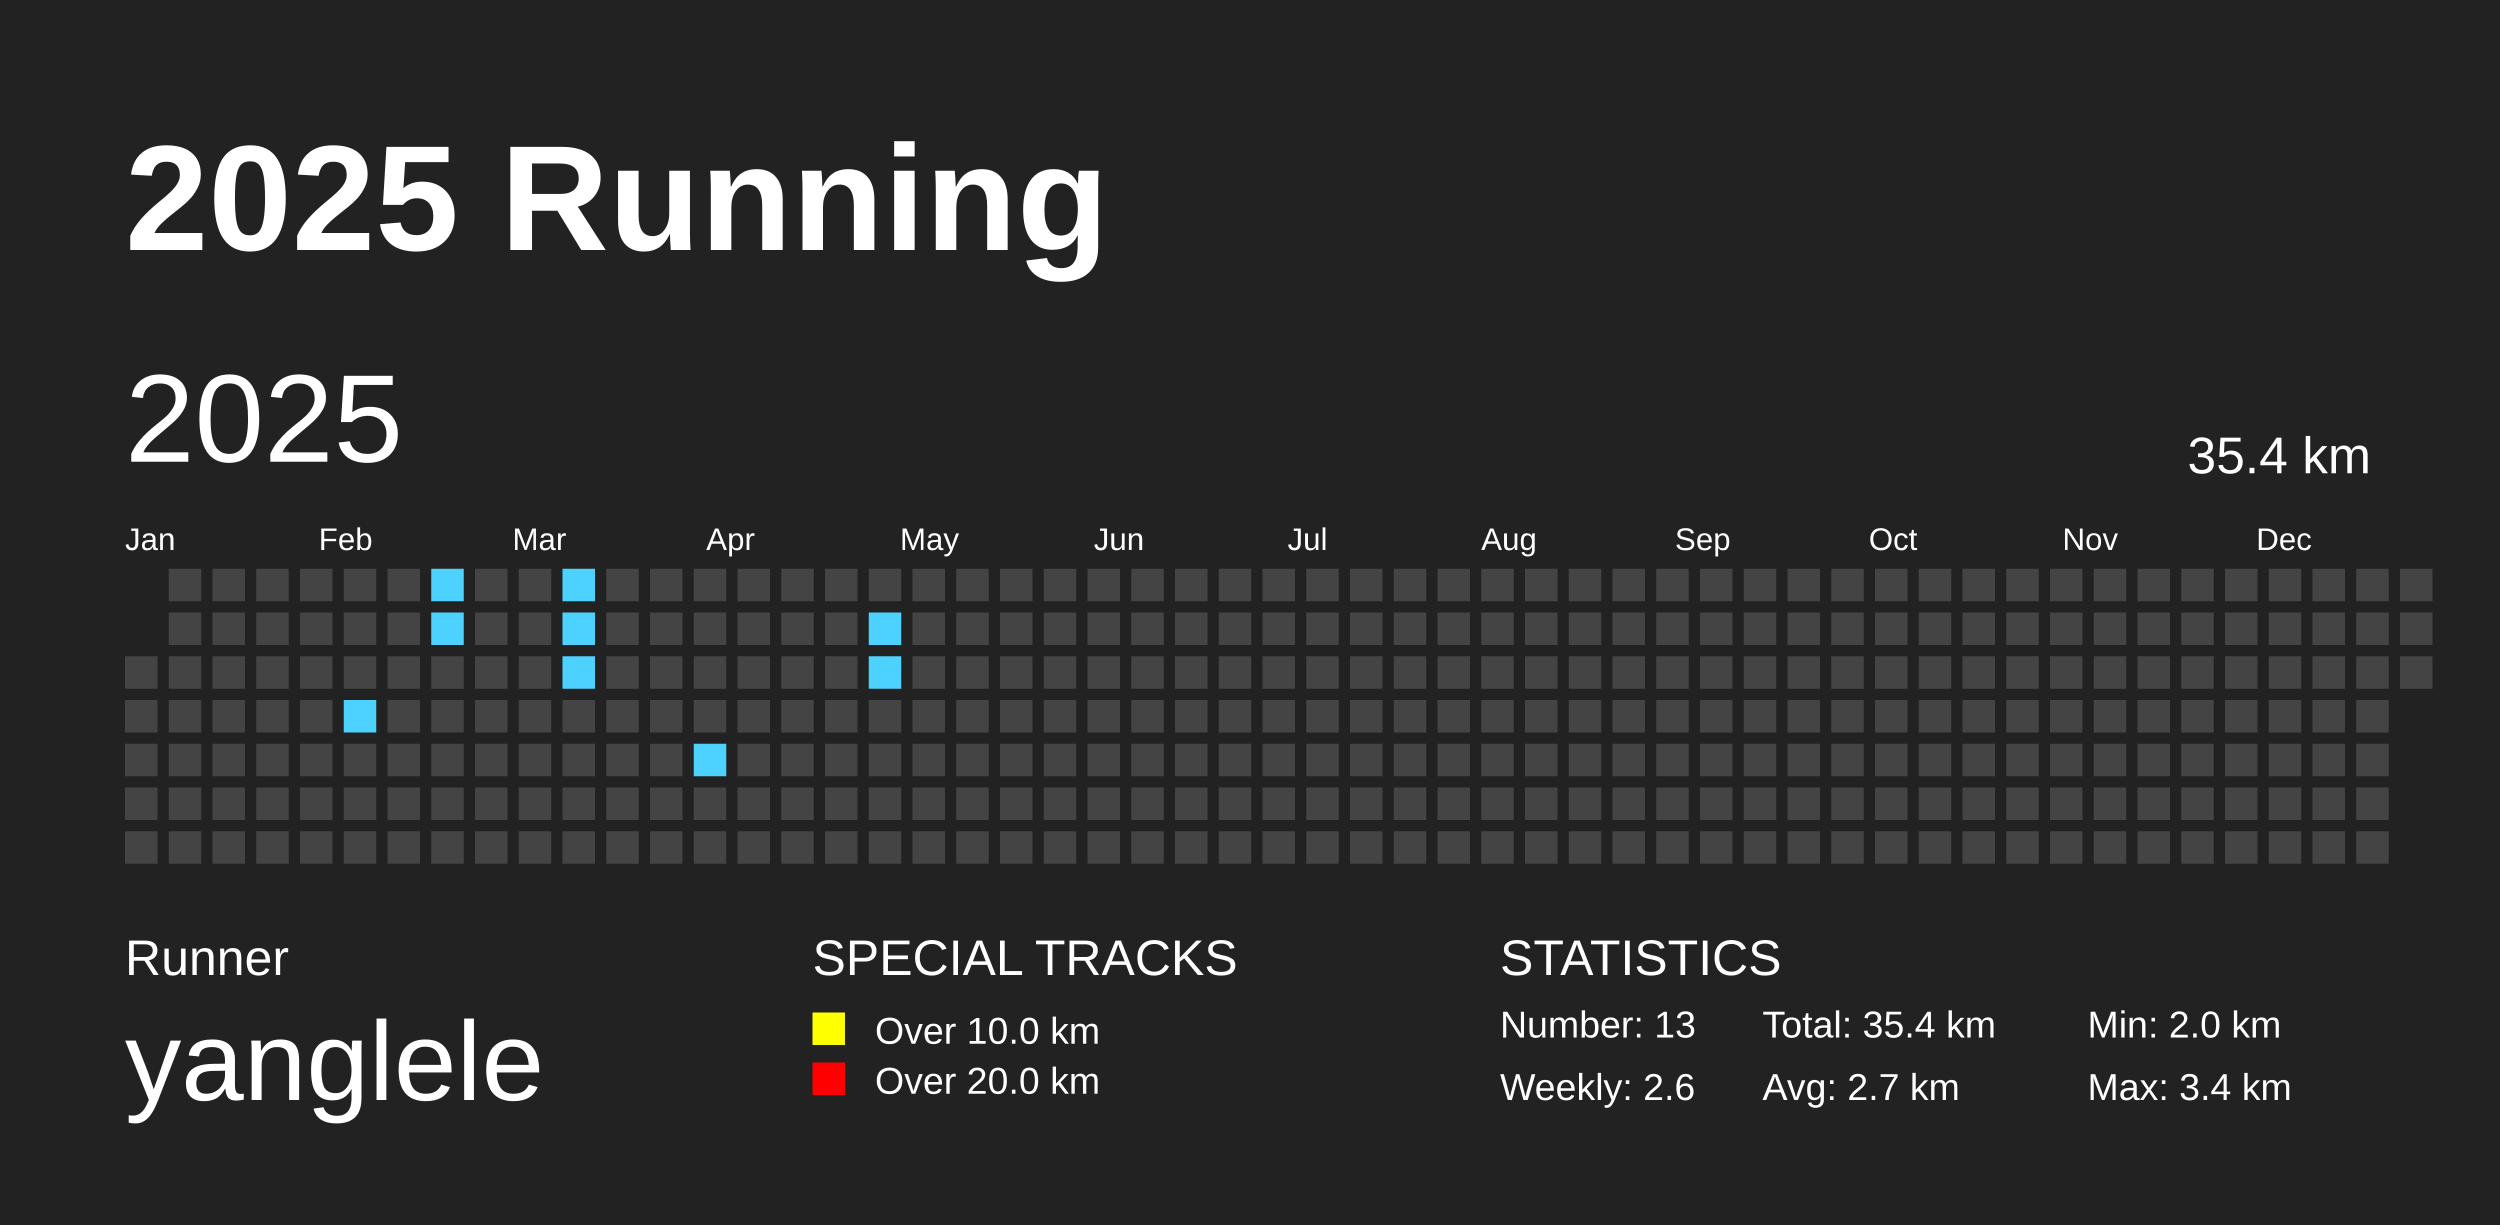
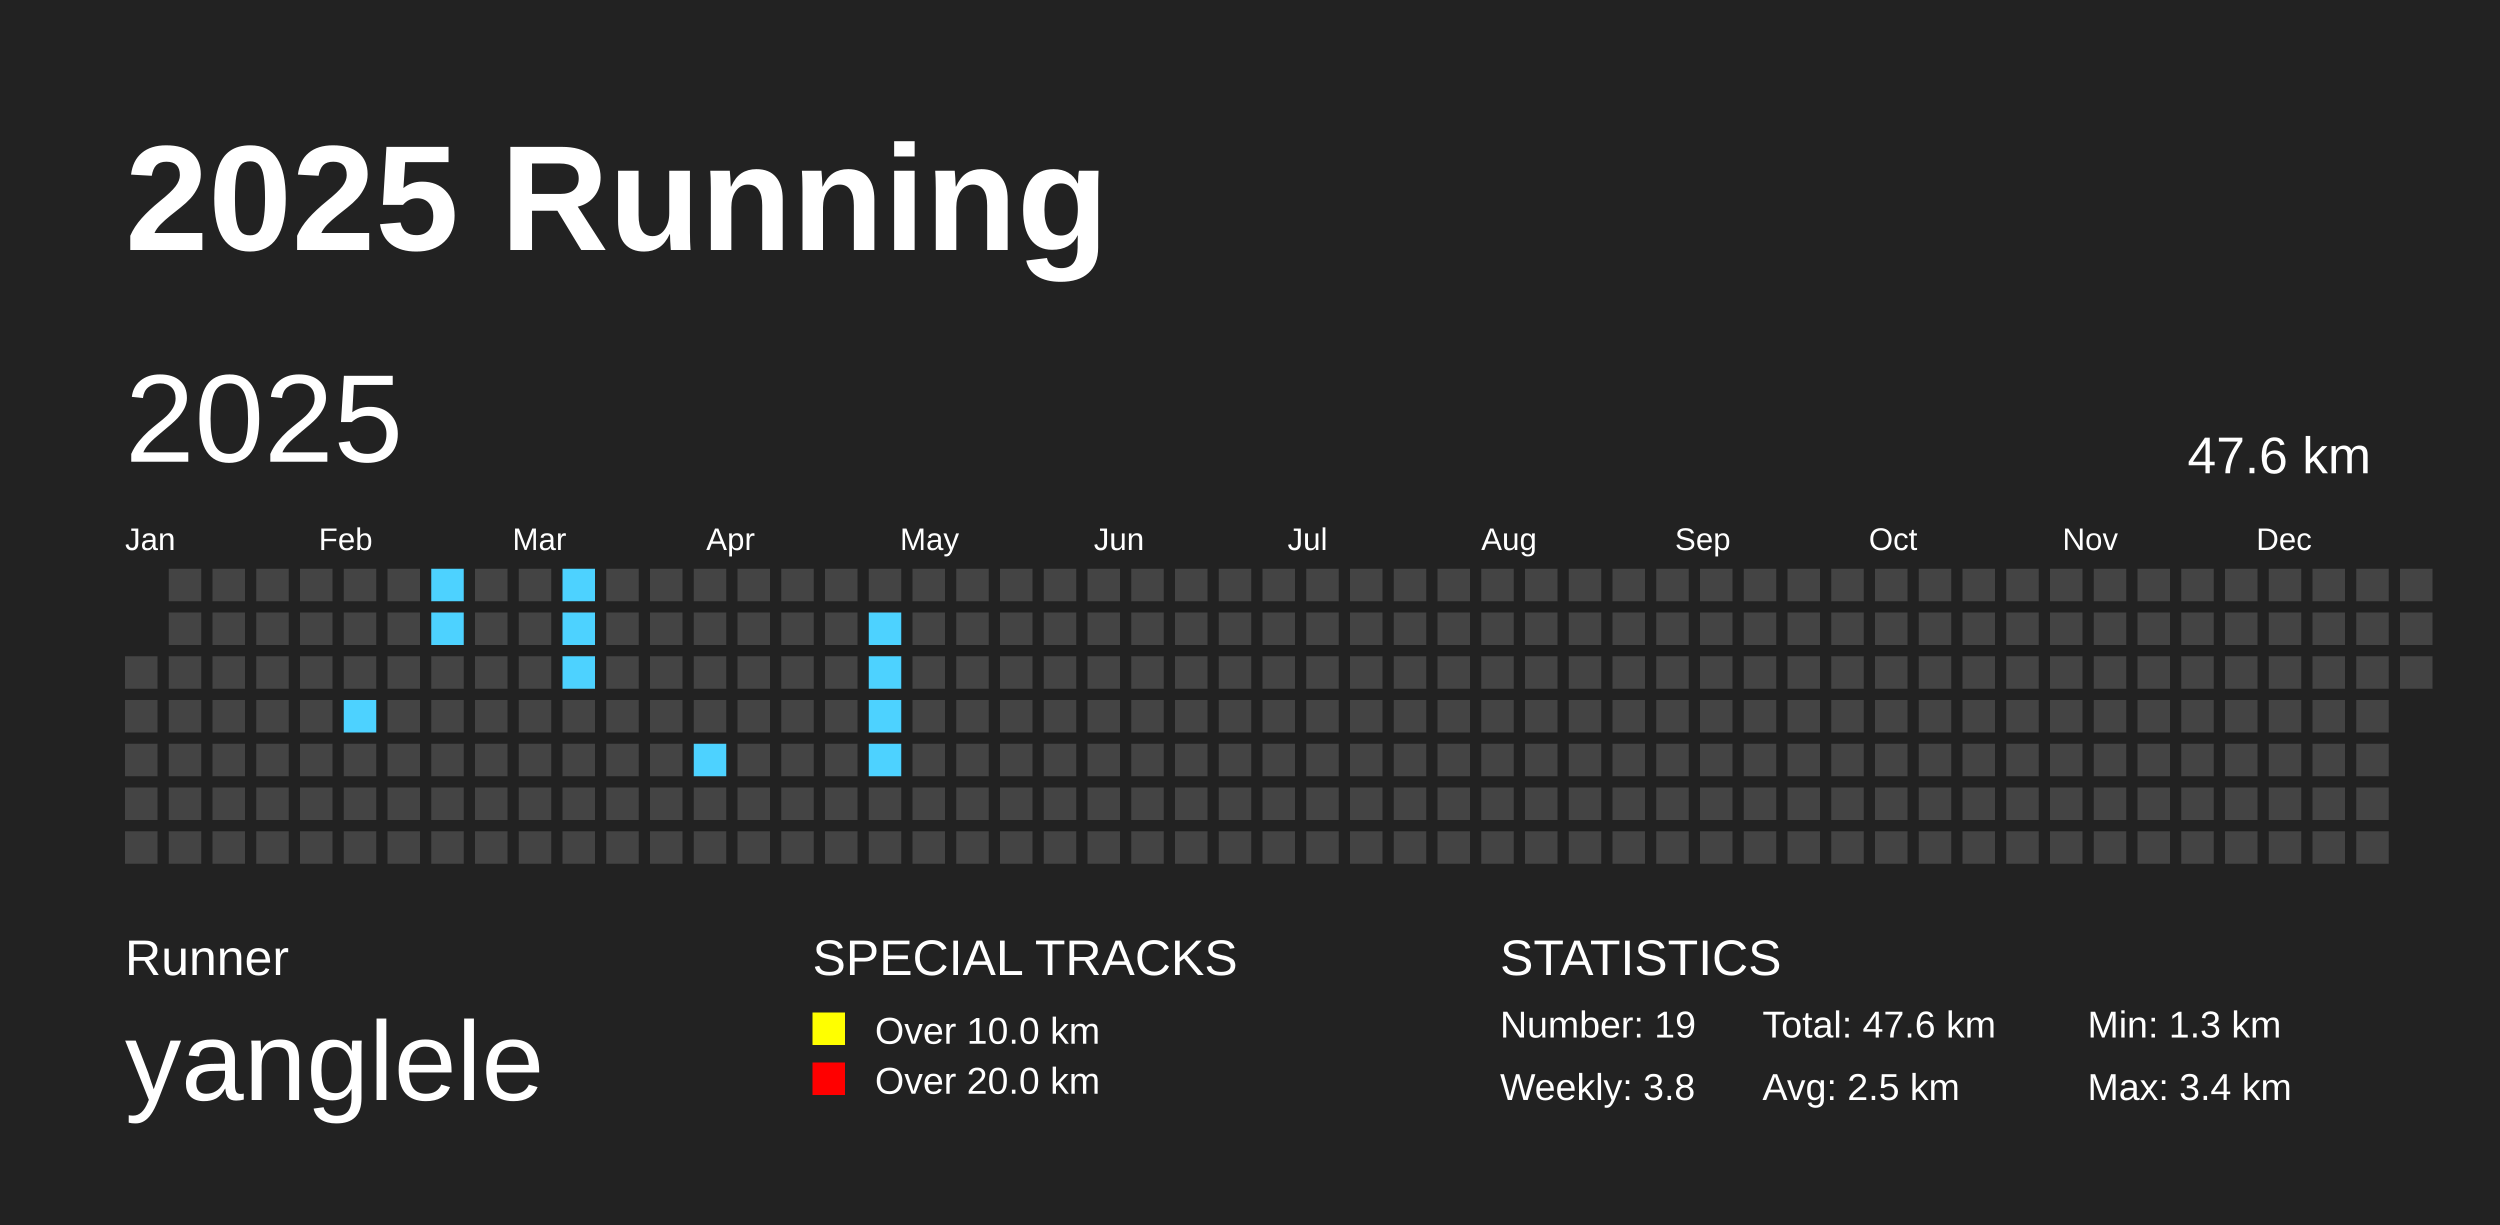
<svg xmlns="http://www.w3.org/2000/svg" baseProfile="full" height="98mm" version="1.1" viewBox="0,0,200,98" width="200mm">
  <defs />
  <rect fill="#222222" height="98" width="200" x="0" y="0" />
  <text fill="#FFFFFF" style="font-size:12px; font-family:Arial; font-weight:bold;" x="10" y="20">2025 Running</text>
  <text fill="#FFFFFF" style="font-size:4px; font-family:Arial" x="10" y="78">Runner</text>
  <text fill="#FFFFFF" style="font-size:9px; font-family:Arial" x="10" y="88">yanglele</text>
  <text fill="#FFFFFF" style="font-size:4px; font-family:Arial" x="65" y="78">SPECIAL TRACKS</text>
  <rect fill="yellow" height="2.6" width="2.6" x="65" y="81" />
  <text fill="#FFFFFF" style="font-size:3px; font-family:Arial" x="70" y="83.5">Over 10.0 km</text>
  <rect fill="red" height="2.6" width="2.6" x="65" y="85" />
  <text fill="#FFFFFF" style="font-size:3px; font-family:Arial" x="70" y="87.5">Over 20.0 km</text>
  <text fill="#FFFFFF" style="font-size:4px; font-family:Arial" x="120" y="78">STATISTICS</text>
-   <text fill="#FFFFFF" style="font-size:3px; font-family:Arial" x="120" y="83">Number: 13</text>
-   <text fill="#FFFFFF" style="font-size:3px; font-family:Arial" x="120" y="88">Weekly: 2.6</text>
-   <text fill="#FFFFFF" style="font-size:3px; font-family:Arial" x="141" y="83">Total: 35.4 km</text>
-   <text fill="#FFFFFF" style="font-size:3px; font-family:Arial" x="141" y="88">Avg: 2.7 km</text>
-   <text fill="#FFFFFF" style="font-size:3px; font-family:Arial" x="167" y="83">Min: 2.0 km</text>
+   <text fill="#FFFFFF" style="font-size:3px; font-family:Arial" x="120" y="83">Number: 19</text>
+   <text fill="#FFFFFF" style="font-size:3px; font-family:Arial" x="120" y="88">Weekly: 3.8</text>
+   <text fill="#FFFFFF" style="font-size:3px; font-family:Arial" x="141" y="83">Total: 47.6 km</text>
+   <text fill="#FFFFFF" style="font-size:3px; font-family:Arial" x="141" y="88">Avg: 2.5 km</text>
+   <text fill="#FFFFFF" style="font-size:3px; font-family:Arial" x="167" y="83">Min: 1.3 km</text>
  <text fill="#FFFFFF" style="font-size:3px; font-family:Arial" x="167" y="88">Max: 3.4 km</text>
  <text dominant-baseline="hanging" fill="#FFFFFF" style="font-size:10.0px; font-family:Arial;" x="10" y="30">2025</text>
-   <text dominant-baseline="hanging" fill="#FFFFFF" style="font-size:4.125px; font-family:Arial;" x="175" y="35">35.4 km</text>
+   <text dominant-baseline="hanging" fill="#FFFFFF" style="font-size:4.125px; font-family:Arial;" x="175" y="35">47.6 km</text>
  <text fill="#FFFFFF" style="font-size:2.5px; font-family:Arial" x="10.0" y="44">Jan</text>
  <text fill="#FFFFFF" style="font-size:2.5px; font-family:Arial" x="25.5" y="44">Feb</text>
  <text fill="#FFFFFF" style="font-size:2.5px; font-family:Arial" x="41.0" y="44">Mar</text>
  <text fill="#FFFFFF" style="font-size:2.5px; font-family:Arial" x="56.5" y="44">Apr</text>
  <text fill="#FFFFFF" style="font-size:2.5px; font-family:Arial" x="72.0" y="44">May</text>
  <text fill="#FFFFFF" style="font-size:2.5px; font-family:Arial" x="87.5" y="44">Jun</text>
  <text fill="#FFFFFF" style="font-size:2.5px; font-family:Arial" x="103.0" y="44">Jul</text>
  <text fill="#FFFFFF" style="font-size:2.5px; font-family:Arial" x="118.5" y="44">Aug</text>
  <text fill="#FFFFFF" style="font-size:2.5px; font-family:Arial" x="134.0" y="44">Sep</text>
  <text fill="#FFFFFF" style="font-size:2.5px; font-family:Arial" x="149.5" y="44">Oct</text>
  <text fill="#FFFFFF" style="font-size:2.5px; font-family:Arial" x="165.0" y="44">Nov</text>
  <text fill="#FFFFFF" style="font-size:2.5px; font-family:Arial" x="180.5" y="44">Dec</text>
  <rect fill="#444444" height="2.6" width="2.6" x="10.0" y="52.5" />
  <rect fill="#444444" height="2.6" width="2.6" x="10.0" y="56.0" />
  <rect fill="#444444" height="2.6" width="2.6" x="10.0" y="59.5" />
  <rect fill="#444444" height="2.6" width="2.6" x="10.0" y="63.0" />
  <rect fill="#444444" height="2.6" width="2.6" x="10.0" y="66.5" />
  <rect fill="#444444" height="2.6" width="2.6" x="13.5" y="45.5" />
  <rect fill="#444444" height="2.6" width="2.6" x="13.5" y="49.0" />
  <rect fill="#444444" height="2.6" width="2.6" x="13.5" y="52.5" />
  <rect fill="#444444" height="2.6" width="2.6" x="13.5" y="56.0" />
  <rect fill="#444444" height="2.6" width="2.6" x="13.5" y="59.5" />
  <rect fill="#444444" height="2.6" width="2.6" x="13.5" y="63.0" />
  <rect fill="#444444" height="2.6" width="2.6" x="13.5" y="66.5" />
  <rect fill="#444444" height="2.6" width="2.6" x="17.0" y="45.5" />
  <rect fill="#444444" height="2.6" width="2.6" x="17.0" y="49.0" />
  <rect fill="#444444" height="2.6" width="2.6" x="17.0" y="52.5" />
  <rect fill="#444444" height="2.6" width="2.6" x="17.0" y="56.0" />
  <rect fill="#444444" height="2.6" width="2.6" x="17.0" y="59.5" />
  <rect fill="#444444" height="2.6" width="2.6" x="17.0" y="63.0" />
  <rect fill="#444444" height="2.6" width="2.6" x="17.0" y="66.5" />
  <rect fill="#444444" height="2.6" width="2.6" x="20.5" y="45.5" />
  <rect fill="#444444" height="2.6" width="2.6" x="20.5" y="49.0" />
  <rect fill="#444444" height="2.6" width="2.6" x="20.5" y="52.5" />
  <rect fill="#444444" height="2.6" width="2.6" x="20.5" y="56.0" />
  <rect fill="#444444" height="2.6" width="2.6" x="20.5" y="59.5" />
  <rect fill="#444444" height="2.6" width="2.6" x="20.5" y="63.0" />
  <rect fill="#444444" height="2.6" width="2.6" x="20.5" y="66.5" />
  <rect fill="#444444" height="2.6" width="2.6" x="24.0" y="45.5" />
  <rect fill="#444444" height="2.6" width="2.6" x="24.0" y="49.0" />
  <rect fill="#444444" height="2.6" width="2.6" x="24.0" y="52.5" />
  <rect fill="#444444" height="2.6" width="2.6" x="24.0" y="56.0" />
  <rect fill="#444444" height="2.6" width="2.6" x="24.0" y="59.5" />
  <rect fill="#444444" height="2.6" width="2.6" x="24.0" y="63.0" />
  <rect fill="#444444" height="2.6" width="2.6" x="24.0" y="66.5" />
  <rect fill="#444444" height="2.6" width="2.6" x="27.5" y="45.5" />
  <rect fill="#444444" height="2.6" width="2.6" x="27.5" y="49.0" />
  <rect fill="#444444" height="2.6" width="2.6" x="27.5" y="52.5" />
  <rect fill="#4DD2FF" height="2.6" width="2.6" x="27.5" y="56.0" />
  <rect fill="#444444" height="2.6" width="2.6" x="27.5" y="59.5" />
  <rect fill="#444444" height="2.6" width="2.6" x="27.5" y="63.0" />
  <rect fill="#444444" height="2.6" width="2.6" x="27.5" y="66.5" />
  <rect fill="#444444" height="2.6" width="2.6" x="31.0" y="45.5" />
  <rect fill="#444444" height="2.6" width="2.6" x="31.0" y="49.0" />
  <rect fill="#444444" height="2.6" width="2.6" x="31.0" y="52.5" />
  <rect fill="#444444" height="2.6" width="2.6" x="31.0" y="56.0" />
  <rect fill="#444444" height="2.6" width="2.6" x="31.0" y="59.5" />
  <rect fill="#444444" height="2.6" width="2.6" x="31.0" y="63.0" />
  <rect fill="#444444" height="2.6" width="2.6" x="31.0" y="66.5" />
  <rect fill="#4DD2FF" height="2.6" width="2.6" x="34.5" y="45.5" />
  <rect fill="#4DD2FF" height="2.6" width="2.6" x="34.5" y="49.0" />
  <rect fill="#444444" height="2.6" width="2.6" x="34.5" y="52.5" />
  <rect fill="#444444" height="2.6" width="2.6" x="34.5" y="56.0" />
  <rect fill="#444444" height="2.6" width="2.6" x="34.5" y="59.5" />
  <rect fill="#444444" height="2.6" width="2.6" x="34.5" y="63.0" />
  <rect fill="#444444" height="2.6" width="2.6" x="34.5" y="66.5" />
  <rect fill="#444444" height="2.6" width="2.6" x="38.0" y="45.5" />
  <rect fill="#444444" height="2.6" width="2.6" x="38.0" y="49.0" />
  <rect fill="#444444" height="2.6" width="2.6" x="38.0" y="52.5" />
  <rect fill="#444444" height="2.6" width="2.6" x="38.0" y="56.0" />
  <rect fill="#444444" height="2.6" width="2.6" x="38.0" y="59.5" />
  <rect fill="#444444" height="2.6" width="2.6" x="38.0" y="63.0" />
  <rect fill="#444444" height="2.6" width="2.6" x="38.0" y="66.5" />
  <rect fill="#444444" height="2.6" width="2.6" x="41.5" y="45.5" />
  <rect fill="#444444" height="2.6" width="2.6" x="41.5" y="49.0" />
  <rect fill="#444444" height="2.6" width="2.6" x="41.5" y="52.5" />
  <rect fill="#444444" height="2.6" width="2.6" x="41.5" y="56.0" />
  <rect fill="#444444" height="2.6" width="2.6" x="41.5" y="59.5" />
  <rect fill="#444444" height="2.6" width="2.6" x="41.5" y="63.0" />
  <rect fill="#444444" height="2.6" width="2.6" x="41.5" y="66.5" />
  <rect fill="#4DD2FF" height="2.6" width="2.6" x="45.0" y="45.5" />
  <rect fill="#4DD2FF" height="2.6" width="2.6" x="45.0" y="49.0" />
  <rect fill="#4DD2FF" height="2.6" width="2.6" x="45.0" y="52.5" />
  <rect fill="#444444" height="2.6" width="2.6" x="45.0" y="56.0" />
  <rect fill="#444444" height="2.6" width="2.6" x="45.0" y="59.5" />
  <rect fill="#444444" height="2.6" width="2.6" x="45.0" y="63.0" />
  <rect fill="#444444" height="2.6" width="2.6" x="45.0" y="66.5" />
  <rect fill="#444444" height="2.6" width="2.6" x="48.5" y="45.5" />
  <rect fill="#444444" height="2.6" width="2.6" x="48.5" y="49.0" />
  <rect fill="#444444" height="2.6" width="2.6" x="48.5" y="52.5" />
  <rect fill="#444444" height="2.6" width="2.6" x="48.5" y="56.0" />
  <rect fill="#444444" height="2.6" width="2.6" x="48.5" y="59.5" />
  <rect fill="#444444" height="2.6" width="2.6" x="48.5" y="63.0" />
  <rect fill="#444444" height="2.6" width="2.6" x="48.5" y="66.5" />
  <rect fill="#444444" height="2.6" width="2.6" x="52.0" y="45.5" />
  <rect fill="#444444" height="2.6" width="2.6" x="52.0" y="49.0" />
  <rect fill="#444444" height="2.6" width="2.6" x="52.0" y="52.5" />
  <rect fill="#444444" height="2.6" width="2.6" x="52.0" y="56.0" />
  <rect fill="#444444" height="2.6" width="2.6" x="52.0" y="59.5" />
  <rect fill="#444444" height="2.6" width="2.6" x="52.0" y="63.0" />
  <rect fill="#444444" height="2.6" width="2.6" x="52.0" y="66.5" />
  <rect fill="#444444" height="2.6" width="2.6" x="55.5" y="45.5" />
  <rect fill="#444444" height="2.6" width="2.6" x="55.5" y="49.0" />
  <rect fill="#444444" height="2.6" width="2.6" x="55.5" y="52.5" />
  <rect fill="#444444" height="2.6" width="2.6" x="55.5" y="56.0" />
  <rect fill="#4DD2FF" height="2.6" width="2.6" x="55.5" y="59.5" />
  <rect fill="#444444" height="2.6" width="2.6" x="55.5" y="63.0" />
  <rect fill="#444444" height="2.6" width="2.6" x="55.5" y="66.5" />
  <rect fill="#444444" height="2.6" width="2.6" x="59.0" y="45.5" />
  <rect fill="#444444" height="2.6" width="2.6" x="59.0" y="49.0" />
  <rect fill="#444444" height="2.6" width="2.6" x="59.0" y="52.5" />
  <rect fill="#444444" height="2.6" width="2.6" x="59.0" y="56.0" />
  <rect fill="#444444" height="2.6" width="2.6" x="59.0" y="59.5" />
  <rect fill="#444444" height="2.6" width="2.6" x="59.0" y="63.0" />
  <rect fill="#444444" height="2.6" width="2.6" x="59.0" y="66.5" />
  <rect fill="#444444" height="2.6" width="2.6" x="62.5" y="45.5" />
  <rect fill="#444444" height="2.6" width="2.6" x="62.5" y="49.0" />
  <rect fill="#444444" height="2.6" width="2.6" x="62.5" y="52.5" />
  <rect fill="#444444" height="2.6" width="2.6" x="62.5" y="56.0" />
  <rect fill="#444444" height="2.6" width="2.6" x="62.5" y="59.5" />
  <rect fill="#444444" height="2.6" width="2.6" x="62.5" y="63.0" />
  <rect fill="#444444" height="2.6" width="2.6" x="62.5" y="66.5" />
  <rect fill="#444444" height="2.6" width="2.6" x="66.0" y="45.5" />
  <rect fill="#444444" height="2.6" width="2.6" x="66.0" y="49.0" />
  <rect fill="#444444" height="2.6" width="2.6" x="66.0" y="52.5" />
  <rect fill="#444444" height="2.6" width="2.6" x="66.0" y="56.0" />
  <rect fill="#444444" height="2.6" width="2.6" x="66.0" y="59.5" />
  <rect fill="#444444" height="2.6" width="2.6" x="66.0" y="63.0" />
  <rect fill="#444444" height="2.6" width="2.6" x="66.0" y="66.5" />
  <rect fill="#444444" height="2.6" width="2.6" x="69.5" y="45.5" />
  <rect fill="#4DD2FF" height="2.6" width="2.6" x="69.5" y="49.0" />
  <rect fill="#4DD2FF" height="2.6" width="2.6" x="69.5" y="52.5" />
-   <rect fill="#444444" height="2.6" width="2.6" x="69.5" y="56.0" />
-   <rect fill="#444444" height="2.6" width="2.6" x="69.5" y="59.5" />
+   <rect fill="#4DD2FF" height="2.6" width="2.6" x="69.5" y="56.0" />
+   <rect fill="#4DD2FF" height="2.6" width="2.6" x="69.5" y="59.5" />
  <rect fill="#444444" height="2.6" width="2.6" x="69.5" y="63.0" />
  <rect fill="#444444" height="2.6" width="2.6" x="69.5" y="66.5" />
  <rect fill="#444444" height="2.6" width="2.6" x="73.0" y="45.5" />
  <rect fill="#444444" height="2.6" width="2.6" x="73.0" y="49.0" />
  <rect fill="#444444" height="2.6" width="2.6" x="73.0" y="52.5" />
  <rect fill="#444444" height="2.6" width="2.6" x="73.0" y="56.0" />
  <rect fill="#444444" height="2.6" width="2.6" x="73.0" y="59.5" />
  <rect fill="#444444" height="2.6" width="2.6" x="73.0" y="63.0" />
  <rect fill="#444444" height="2.6" width="2.6" x="73.0" y="66.5" />
  <rect fill="#444444" height="2.6" width="2.6" x="76.5" y="45.5" />
  <rect fill="#444444" height="2.6" width="2.6" x="76.5" y="49.0" />
  <rect fill="#444444" height="2.6" width="2.6" x="76.5" y="52.5" />
  <rect fill="#444444" height="2.6" width="2.6" x="76.5" y="56.0" />
  <rect fill="#444444" height="2.6" width="2.6" x="76.5" y="59.5" />
  <rect fill="#444444" height="2.6" width="2.6" x="76.5" y="63.0" />
  <rect fill="#444444" height="2.6" width="2.6" x="76.5" y="66.5" />
  <rect fill="#444444" height="2.6" width="2.6" x="80.0" y="45.5" />
  <rect fill="#444444" height="2.6" width="2.6" x="80.0" y="49.0" />
  <rect fill="#444444" height="2.6" width="2.6" x="80.0" y="52.5" />
  <rect fill="#444444" height="2.6" width="2.6" x="80.0" y="56.0" />
  <rect fill="#444444" height="2.6" width="2.6" x="80.0" y="59.5" />
  <rect fill="#444444" height="2.6" width="2.6" x="80.0" y="63.0" />
  <rect fill="#444444" height="2.6" width="2.6" x="80.0" y="66.5" />
  <rect fill="#444444" height="2.6" width="2.6" x="83.5" y="45.5" />
  <rect fill="#444444" height="2.6" width="2.6" x="83.5" y="49.0" />
  <rect fill="#444444" height="2.6" width="2.6" x="83.5" y="52.5" />
  <rect fill="#444444" height="2.6" width="2.6" x="83.5" y="56.0" />
  <rect fill="#444444" height="2.6" width="2.6" x="83.5" y="59.5" />
  <rect fill="#444444" height="2.6" width="2.6" x="83.5" y="63.0" />
  <rect fill="#444444" height="2.6" width="2.6" x="83.5" y="66.5" />
  <rect fill="#444444" height="2.6" width="2.6" x="87.0" y="45.5" />
  <rect fill="#444444" height="2.6" width="2.6" x="87.0" y="49.0" />
  <rect fill="#444444" height="2.6" width="2.6" x="87.0" y="52.5" />
  <rect fill="#444444" height="2.6" width="2.6" x="87.0" y="56.0" />
  <rect fill="#444444" height="2.6" width="2.6" x="87.0" y="59.5" />
  <rect fill="#444444" height="2.6" width="2.6" x="87.0" y="63.0" />
  <rect fill="#444444" height="2.6" width="2.6" x="87.0" y="66.5" />
  <rect fill="#444444" height="2.6" width="2.6" x="90.5" y="45.5" />
  <rect fill="#444444" height="2.6" width="2.6" x="90.5" y="49.0" />
  <rect fill="#444444" height="2.6" width="2.6" x="90.5" y="52.5" />
  <rect fill="#444444" height="2.6" width="2.6" x="90.5" y="56.0" />
  <rect fill="#444444" height="2.6" width="2.6" x="90.5" y="59.5" />
  <rect fill="#444444" height="2.6" width="2.6" x="90.5" y="63.0" />
  <rect fill="#444444" height="2.6" width="2.6" x="90.5" y="66.5" />
  <rect fill="#444444" height="2.6" width="2.6" x="94.0" y="45.5" />
  <rect fill="#444444" height="2.6" width="2.6" x="94.0" y="49.0" />
  <rect fill="#444444" height="2.6" width="2.6" x="94.0" y="52.5" />
  <rect fill="#444444" height="2.6" width="2.6" x="94.0" y="56.0" />
  <rect fill="#444444" height="2.6" width="2.6" x="94.0" y="59.5" />
  <rect fill="#444444" height="2.6" width="2.6" x="94.0" y="63.0" />
  <rect fill="#444444" height="2.6" width="2.6" x="94.0" y="66.5" />
  <rect fill="#444444" height="2.6" width="2.6" x="97.5" y="45.5" />
  <rect fill="#444444" height="2.6" width="2.6" x="97.5" y="49.0" />
  <rect fill="#444444" height="2.6" width="2.6" x="97.5" y="52.5" />
  <rect fill="#444444" height="2.6" width="2.6" x="97.5" y="56.0" />
  <rect fill="#444444" height="2.6" width="2.6" x="97.5" y="59.5" />
  <rect fill="#444444" height="2.6" width="2.6" x="97.5" y="63.0" />
  <rect fill="#444444" height="2.6" width="2.6" x="97.5" y="66.5" />
  <rect fill="#444444" height="2.6" width="2.6" x="101.0" y="45.5" />
  <rect fill="#444444" height="2.6" width="2.6" x="101.0" y="49.0" />
  <rect fill="#444444" height="2.6" width="2.6" x="101.0" y="52.5" />
  <rect fill="#444444" height="2.6" width="2.6" x="101.0" y="56.0" />
  <rect fill="#444444" height="2.6" width="2.6" x="101.0" y="59.5" />
  <rect fill="#444444" height="2.6" width="2.6" x="101.0" y="63.0" />
  <rect fill="#444444" height="2.6" width="2.6" x="101.0" y="66.5" />
  <rect fill="#444444" height="2.6" width="2.6" x="104.5" y="45.5" />
  <rect fill="#444444" height="2.6" width="2.6" x="104.5" y="49.0" />
  <rect fill="#444444" height="2.6" width="2.6" x="104.5" y="52.5" />
  <rect fill="#444444" height="2.6" width="2.6" x="104.5" y="56.0" />
  <rect fill="#444444" height="2.6" width="2.6" x="104.5" y="59.5" />
  <rect fill="#444444" height="2.6" width="2.6" x="104.5" y="63.0" />
  <rect fill="#444444" height="2.6" width="2.6" x="104.5" y="66.5" />
  <rect fill="#444444" height="2.6" width="2.6" x="108.0" y="45.5" />
  <rect fill="#444444" height="2.6" width="2.6" x="108.0" y="49.0" />
  <rect fill="#444444" height="2.6" width="2.6" x="108.0" y="52.5" />
  <rect fill="#444444" height="2.6" width="2.6" x="108.0" y="56.0" />
  <rect fill="#444444" height="2.6" width="2.6" x="108.0" y="59.5" />
  <rect fill="#444444" height="2.6" width="2.6" x="108.0" y="63.0" />
  <rect fill="#444444" height="2.6" width="2.6" x="108.0" y="66.5" />
  <rect fill="#444444" height="2.6" width="2.6" x="111.5" y="45.5" />
  <rect fill="#444444" height="2.6" width="2.6" x="111.5" y="49.0" />
  <rect fill="#444444" height="2.6" width="2.6" x="111.5" y="52.5" />
  <rect fill="#444444" height="2.6" width="2.6" x="111.5" y="56.0" />
  <rect fill="#444444" height="2.6" width="2.6" x="111.5" y="59.5" />
  <rect fill="#444444" height="2.6" width="2.6" x="111.5" y="63.0" />
  <rect fill="#444444" height="2.6" width="2.6" x="111.5" y="66.5" />
  <rect fill="#444444" height="2.6" width="2.6" x="115.0" y="45.5" />
  <rect fill="#444444" height="2.6" width="2.6" x="115.0" y="49.0" />
  <rect fill="#444444" height="2.6" width="2.6" x="115.0" y="52.5" />
  <rect fill="#444444" height="2.6" width="2.6" x="115.0" y="56.0" />
  <rect fill="#444444" height="2.6" width="2.6" x="115.0" y="59.5" />
  <rect fill="#444444" height="2.6" width="2.6" x="115.0" y="63.0" />
  <rect fill="#444444" height="2.6" width="2.6" x="115.0" y="66.5" />
  <rect fill="#444444" height="2.6" width="2.6" x="118.5" y="45.5" />
  <rect fill="#444444" height="2.6" width="2.6" x="118.5" y="49.0" />
  <rect fill="#444444" height="2.6" width="2.6" x="118.5" y="52.5" />
  <rect fill="#444444" height="2.6" width="2.6" x="118.5" y="56.0" />
  <rect fill="#444444" height="2.6" width="2.6" x="118.5" y="59.5" />
  <rect fill="#444444" height="2.6" width="2.6" x="118.5" y="63.0" />
  <rect fill="#444444" height="2.6" width="2.6" x="118.5" y="66.5" />
  <rect fill="#444444" height="2.6" width="2.6" x="122.0" y="45.5" />
  <rect fill="#444444" height="2.6" width="2.6" x="122.0" y="49.0" />
  <rect fill="#444444" height="2.6" width="2.6" x="122.0" y="52.5" />
  <rect fill="#444444" height="2.6" width="2.6" x="122.0" y="56.0" />
  <rect fill="#444444" height="2.6" width="2.6" x="122.0" y="59.5" />
  <rect fill="#444444" height="2.6" width="2.6" x="122.0" y="63.0" />
  <rect fill="#444444" height="2.6" width="2.6" x="122.0" y="66.5" />
  <rect fill="#444444" height="2.6" width="2.6" x="125.5" y="45.5" />
  <rect fill="#444444" height="2.6" width="2.6" x="125.5" y="49.0" />
  <rect fill="#444444" height="2.6" width="2.6" x="125.5" y="52.5" />
  <rect fill="#444444" height="2.6" width="2.6" x="125.5" y="56.0" />
  <rect fill="#444444" height="2.6" width="2.6" x="125.5" y="59.5" />
  <rect fill="#444444" height="2.6" width="2.6" x="125.5" y="63.0" />
  <rect fill="#444444" height="2.6" width="2.6" x="125.5" y="66.5" />
  <rect fill="#444444" height="2.6" width="2.6" x="129.0" y="45.5" />
  <rect fill="#444444" height="2.6" width="2.6" x="129.0" y="49.0" />
  <rect fill="#444444" height="2.6" width="2.6" x="129.0" y="52.5" />
  <rect fill="#444444" height="2.6" width="2.6" x="129.0" y="56.0" />
  <rect fill="#444444" height="2.6" width="2.6" x="129.0" y="59.5" />
  <rect fill="#444444" height="2.6" width="2.6" x="129.0" y="63.0" />
  <rect fill="#444444" height="2.6" width="2.6" x="129.0" y="66.5" />
  <rect fill="#444444" height="2.6" width="2.6" x="132.5" y="45.5" />
  <rect fill="#444444" height="2.6" width="2.6" x="132.5" y="49.0" />
  <rect fill="#444444" height="2.6" width="2.6" x="132.5" y="52.5" />
  <rect fill="#444444" height="2.6" width="2.6" x="132.5" y="56.0" />
  <rect fill="#444444" height="2.6" width="2.6" x="132.5" y="59.5" />
  <rect fill="#444444" height="2.6" width="2.6" x="132.5" y="63.0" />
  <rect fill="#444444" height="2.6" width="2.6" x="132.5" y="66.5" />
  <rect fill="#444444" height="2.6" width="2.6" x="136.0" y="45.5" />
  <rect fill="#444444" height="2.6" width="2.6" x="136.0" y="49.0" />
  <rect fill="#444444" height="2.6" width="2.6" x="136.0" y="52.5" />
  <rect fill="#444444" height="2.6" width="2.6" x="136.0" y="56.0" />
  <rect fill="#444444" height="2.6" width="2.6" x="136.0" y="59.5" />
  <rect fill="#444444" height="2.6" width="2.6" x="136.0" y="63.0" />
  <rect fill="#444444" height="2.6" width="2.6" x="136.0" y="66.5" />
  <rect fill="#444444" height="2.6" width="2.6" x="139.5" y="45.5" />
  <rect fill="#444444" height="2.6" width="2.6" x="139.5" y="49.0" />
  <rect fill="#444444" height="2.6" width="2.6" x="139.5" y="52.5" />
  <rect fill="#444444" height="2.6" width="2.6" x="139.5" y="56.0" />
  <rect fill="#444444" height="2.6" width="2.6" x="139.5" y="59.5" />
  <rect fill="#444444" height="2.6" width="2.6" x="139.5" y="63.0" />
  <rect fill="#444444" height="2.6" width="2.6" x="139.5" y="66.5" />
  <rect fill="#444444" height="2.6" width="2.6" x="143.0" y="45.5" />
  <rect fill="#444444" height="2.6" width="2.6" x="143.0" y="49.0" />
  <rect fill="#444444" height="2.6" width="2.6" x="143.0" y="52.5" />
  <rect fill="#444444" height="2.6" width="2.6" x="143.0" y="56.0" />
  <rect fill="#444444" height="2.6" width="2.6" x="143.0" y="59.5" />
  <rect fill="#444444" height="2.6" width="2.6" x="143.0" y="63.0" />
  <rect fill="#444444" height="2.6" width="2.6" x="143.0" y="66.5" />
  <rect fill="#444444" height="2.6" width="2.6" x="146.5" y="45.5" />
  <rect fill="#444444" height="2.6" width="2.6" x="146.5" y="49.0" />
  <rect fill="#444444" height="2.6" width="2.6" x="146.5" y="52.5" />
  <rect fill="#444444" height="2.6" width="2.6" x="146.5" y="56.0" />
  <rect fill="#444444" height="2.6" width="2.6" x="146.5" y="59.5" />
  <rect fill="#444444" height="2.6" width="2.6" x="146.5" y="63.0" />
  <rect fill="#444444" height="2.6" width="2.6" x="146.5" y="66.5" />
  <rect fill="#444444" height="2.6" width="2.6" x="150.0" y="45.5" />
  <rect fill="#444444" height="2.6" width="2.6" x="150.0" y="49.0" />
  <rect fill="#444444" height="2.6" width="2.6" x="150.0" y="52.5" />
  <rect fill="#444444" height="2.6" width="2.6" x="150.0" y="56.0" />
  <rect fill="#444444" height="2.6" width="2.6" x="150.0" y="59.5" />
  <rect fill="#444444" height="2.6" width="2.6" x="150.0" y="63.0" />
  <rect fill="#444444" height="2.6" width="2.6" x="150.0" y="66.5" />
  <rect fill="#444444" height="2.6" width="2.6" x="153.5" y="45.5" />
  <rect fill="#444444" height="2.6" width="2.6" x="153.5" y="49.0" />
  <rect fill="#444444" height="2.6" width="2.6" x="153.5" y="52.5" />
  <rect fill="#444444" height="2.6" width="2.6" x="153.5" y="56.0" />
  <rect fill="#444444" height="2.6" width="2.6" x="153.5" y="59.5" />
  <rect fill="#444444" height="2.6" width="2.6" x="153.5" y="63.0" />
  <rect fill="#444444" height="2.6" width="2.6" x="153.5" y="66.5" />
  <rect fill="#444444" height="2.6" width="2.6" x="157.0" y="45.5" />
  <rect fill="#444444" height="2.6" width="2.6" x="157.0" y="49.0" />
  <rect fill="#444444" height="2.6" width="2.6" x="157.0" y="52.5" />
  <rect fill="#444444" height="2.6" width="2.6" x="157.0" y="56.0" />
  <rect fill="#444444" height="2.6" width="2.6" x="157.0" y="59.5" />
  <rect fill="#444444" height="2.6" width="2.6" x="157.0" y="63.0" />
  <rect fill="#444444" height="2.6" width="2.6" x="157.0" y="66.5" />
  <rect fill="#444444" height="2.6" width="2.6" x="160.5" y="45.5" />
  <rect fill="#444444" height="2.6" width="2.6" x="160.5" y="49.0" />
  <rect fill="#444444" height="2.6" width="2.6" x="160.5" y="52.5" />
  <rect fill="#444444" height="2.6" width="2.6" x="160.5" y="56.0" />
  <rect fill="#444444" height="2.6" width="2.6" x="160.5" y="59.5" />
  <rect fill="#444444" height="2.6" width="2.6" x="160.5" y="63.0" />
  <rect fill="#444444" height="2.6" width="2.6" x="160.5" y="66.5" />
  <rect fill="#444444" height="2.6" width="2.6" x="164.0" y="45.5" />
  <rect fill="#444444" height="2.6" width="2.6" x="164.0" y="49.0" />
  <rect fill="#444444" height="2.6" width="2.6" x="164.0" y="52.5" />
  <rect fill="#444444" height="2.6" width="2.6" x="164.0" y="56.0" />
  <rect fill="#444444" height="2.6" width="2.6" x="164.0" y="59.5" />
  <rect fill="#444444" height="2.6" width="2.6" x="164.0" y="63.0" />
  <rect fill="#444444" height="2.6" width="2.6" x="164.0" y="66.5" />
  <rect fill="#444444" height="2.6" width="2.6" x="167.5" y="45.5" />
  <rect fill="#444444" height="2.6" width="2.6" x="167.5" y="49.0" />
  <rect fill="#444444" height="2.6" width="2.6" x="167.5" y="52.5" />
  <rect fill="#444444" height="2.6" width="2.6" x="167.5" y="56.0" />
  <rect fill="#444444" height="2.6" width="2.6" x="167.5" y="59.5" />
  <rect fill="#444444" height="2.6" width="2.6" x="167.5" y="63.0" />
  <rect fill="#444444" height="2.6" width="2.6" x="167.5" y="66.5" />
  <rect fill="#444444" height="2.6" width="2.6" x="171.0" y="45.5" />
  <rect fill="#444444" height="2.6" width="2.6" x="171.0" y="49.0" />
  <rect fill="#444444" height="2.6" width="2.6" x="171.0" y="52.5" />
  <rect fill="#444444" height="2.6" width="2.6" x="171.0" y="56.0" />
  <rect fill="#444444" height="2.6" width="2.6" x="171.0" y="59.5" />
  <rect fill="#444444" height="2.6" width="2.6" x="171.0" y="63.0" />
  <rect fill="#444444" height="2.6" width="2.6" x="171.0" y="66.5" />
  <rect fill="#444444" height="2.6" width="2.6" x="174.5" y="45.5" />
  <rect fill="#444444" height="2.6" width="2.6" x="174.5" y="49.0" />
  <rect fill="#444444" height="2.6" width="2.6" x="174.5" y="52.5" />
  <rect fill="#444444" height="2.6" width="2.6" x="174.5" y="56.0" />
  <rect fill="#444444" height="2.6" width="2.6" x="174.5" y="59.5" />
  <rect fill="#444444" height="2.6" width="2.6" x="174.5" y="63.0" />
  <rect fill="#444444" height="2.6" width="2.6" x="174.5" y="66.5" />
  <rect fill="#444444" height="2.6" width="2.6" x="178.0" y="45.5" />
  <rect fill="#444444" height="2.6" width="2.6" x="178.0" y="49.0" />
  <rect fill="#444444" height="2.6" width="2.6" x="178.0" y="52.5" />
  <rect fill="#444444" height="2.6" width="2.6" x="178.0" y="56.0" />
  <rect fill="#444444" height="2.6" width="2.6" x="178.0" y="59.5" />
  <rect fill="#444444" height="2.6" width="2.6" x="178.0" y="63.0" />
  <rect fill="#444444" height="2.6" width="2.6" x="178.0" y="66.5" />
  <rect fill="#444444" height="2.6" width="2.6" x="181.5" y="45.5" />
  <rect fill="#444444" height="2.6" width="2.6" x="181.5" y="49.0" />
  <rect fill="#444444" height="2.6" width="2.6" x="181.5" y="52.5" />
  <rect fill="#444444" height="2.6" width="2.6" x="181.5" y="56.0" />
  <rect fill="#444444" height="2.6" width="2.6" x="181.5" y="59.5" />
  <rect fill="#444444" height="2.6" width="2.6" x="181.5" y="63.0" />
  <rect fill="#444444" height="2.6" width="2.6" x="181.5" y="66.5" />
  <rect fill="#444444" height="2.6" width="2.6" x="185.0" y="45.5" />
  <rect fill="#444444" height="2.6" width="2.6" x="185.0" y="49.0" />
  <rect fill="#444444" height="2.6" width="2.6" x="185.0" y="52.5" />
  <rect fill="#444444" height="2.6" width="2.6" x="185.0" y="56.0" />
  <rect fill="#444444" height="2.6" width="2.6" x="185.0" y="59.5" />
  <rect fill="#444444" height="2.6" width="2.6" x="185.0" y="63.0" />
  <rect fill="#444444" height="2.6" width="2.6" x="185.0" y="66.5" />
  <rect fill="#444444" height="2.6" width="2.6" x="188.5" y="45.5" />
  <rect fill="#444444" height="2.6" width="2.6" x="188.5" y="49.0" />
  <rect fill="#444444" height="2.6" width="2.6" x="188.5" y="52.5" />
  <rect fill="#444444" height="2.6" width="2.6" x="188.5" y="56.0" />
  <rect fill="#444444" height="2.6" width="2.6" x="188.5" y="59.5" />
  <rect fill="#444444" height="2.6" width="2.6" x="188.5" y="63.0" />
  <rect fill="#444444" height="2.6" width="2.6" x="188.5" y="66.5" />
  <rect fill="#444444" height="2.6" width="2.6" x="192.0" y="45.5" />
  <rect fill="#444444" height="2.6" width="2.6" x="192.0" y="49.0" />
  <rect fill="#444444" height="2.6" width="2.6" x="192.0" y="52.5" />
</svg>
